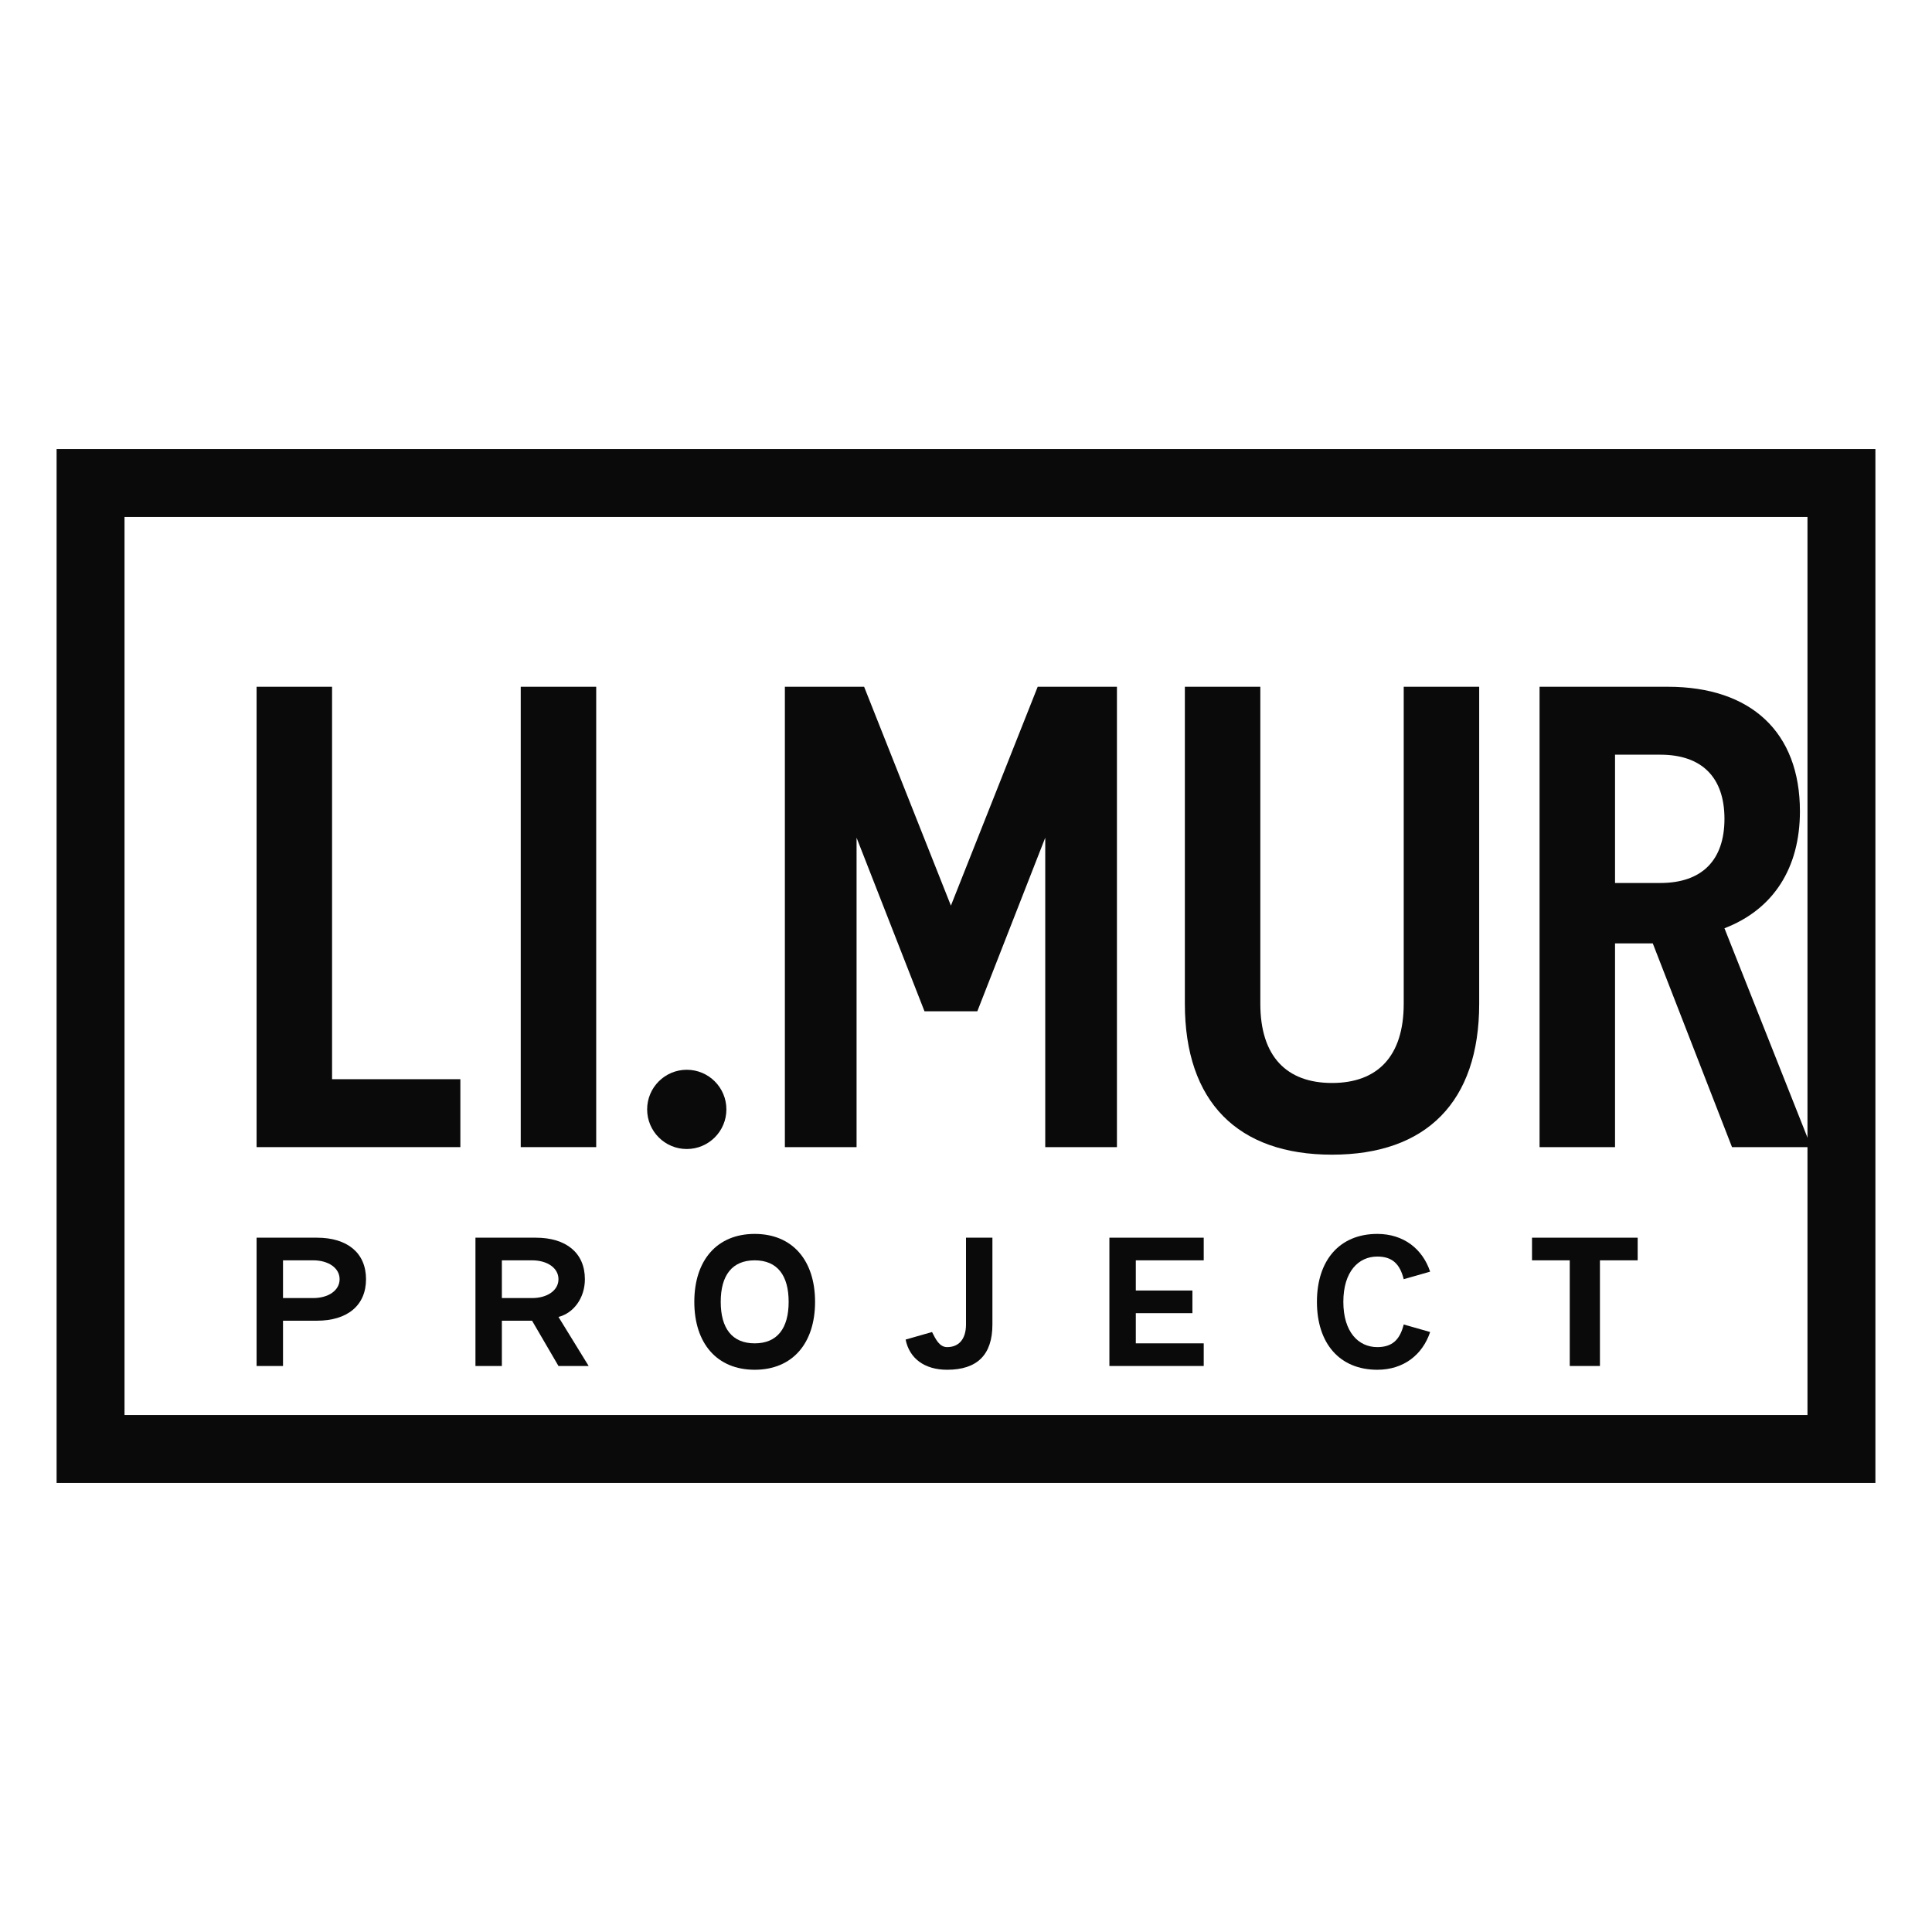
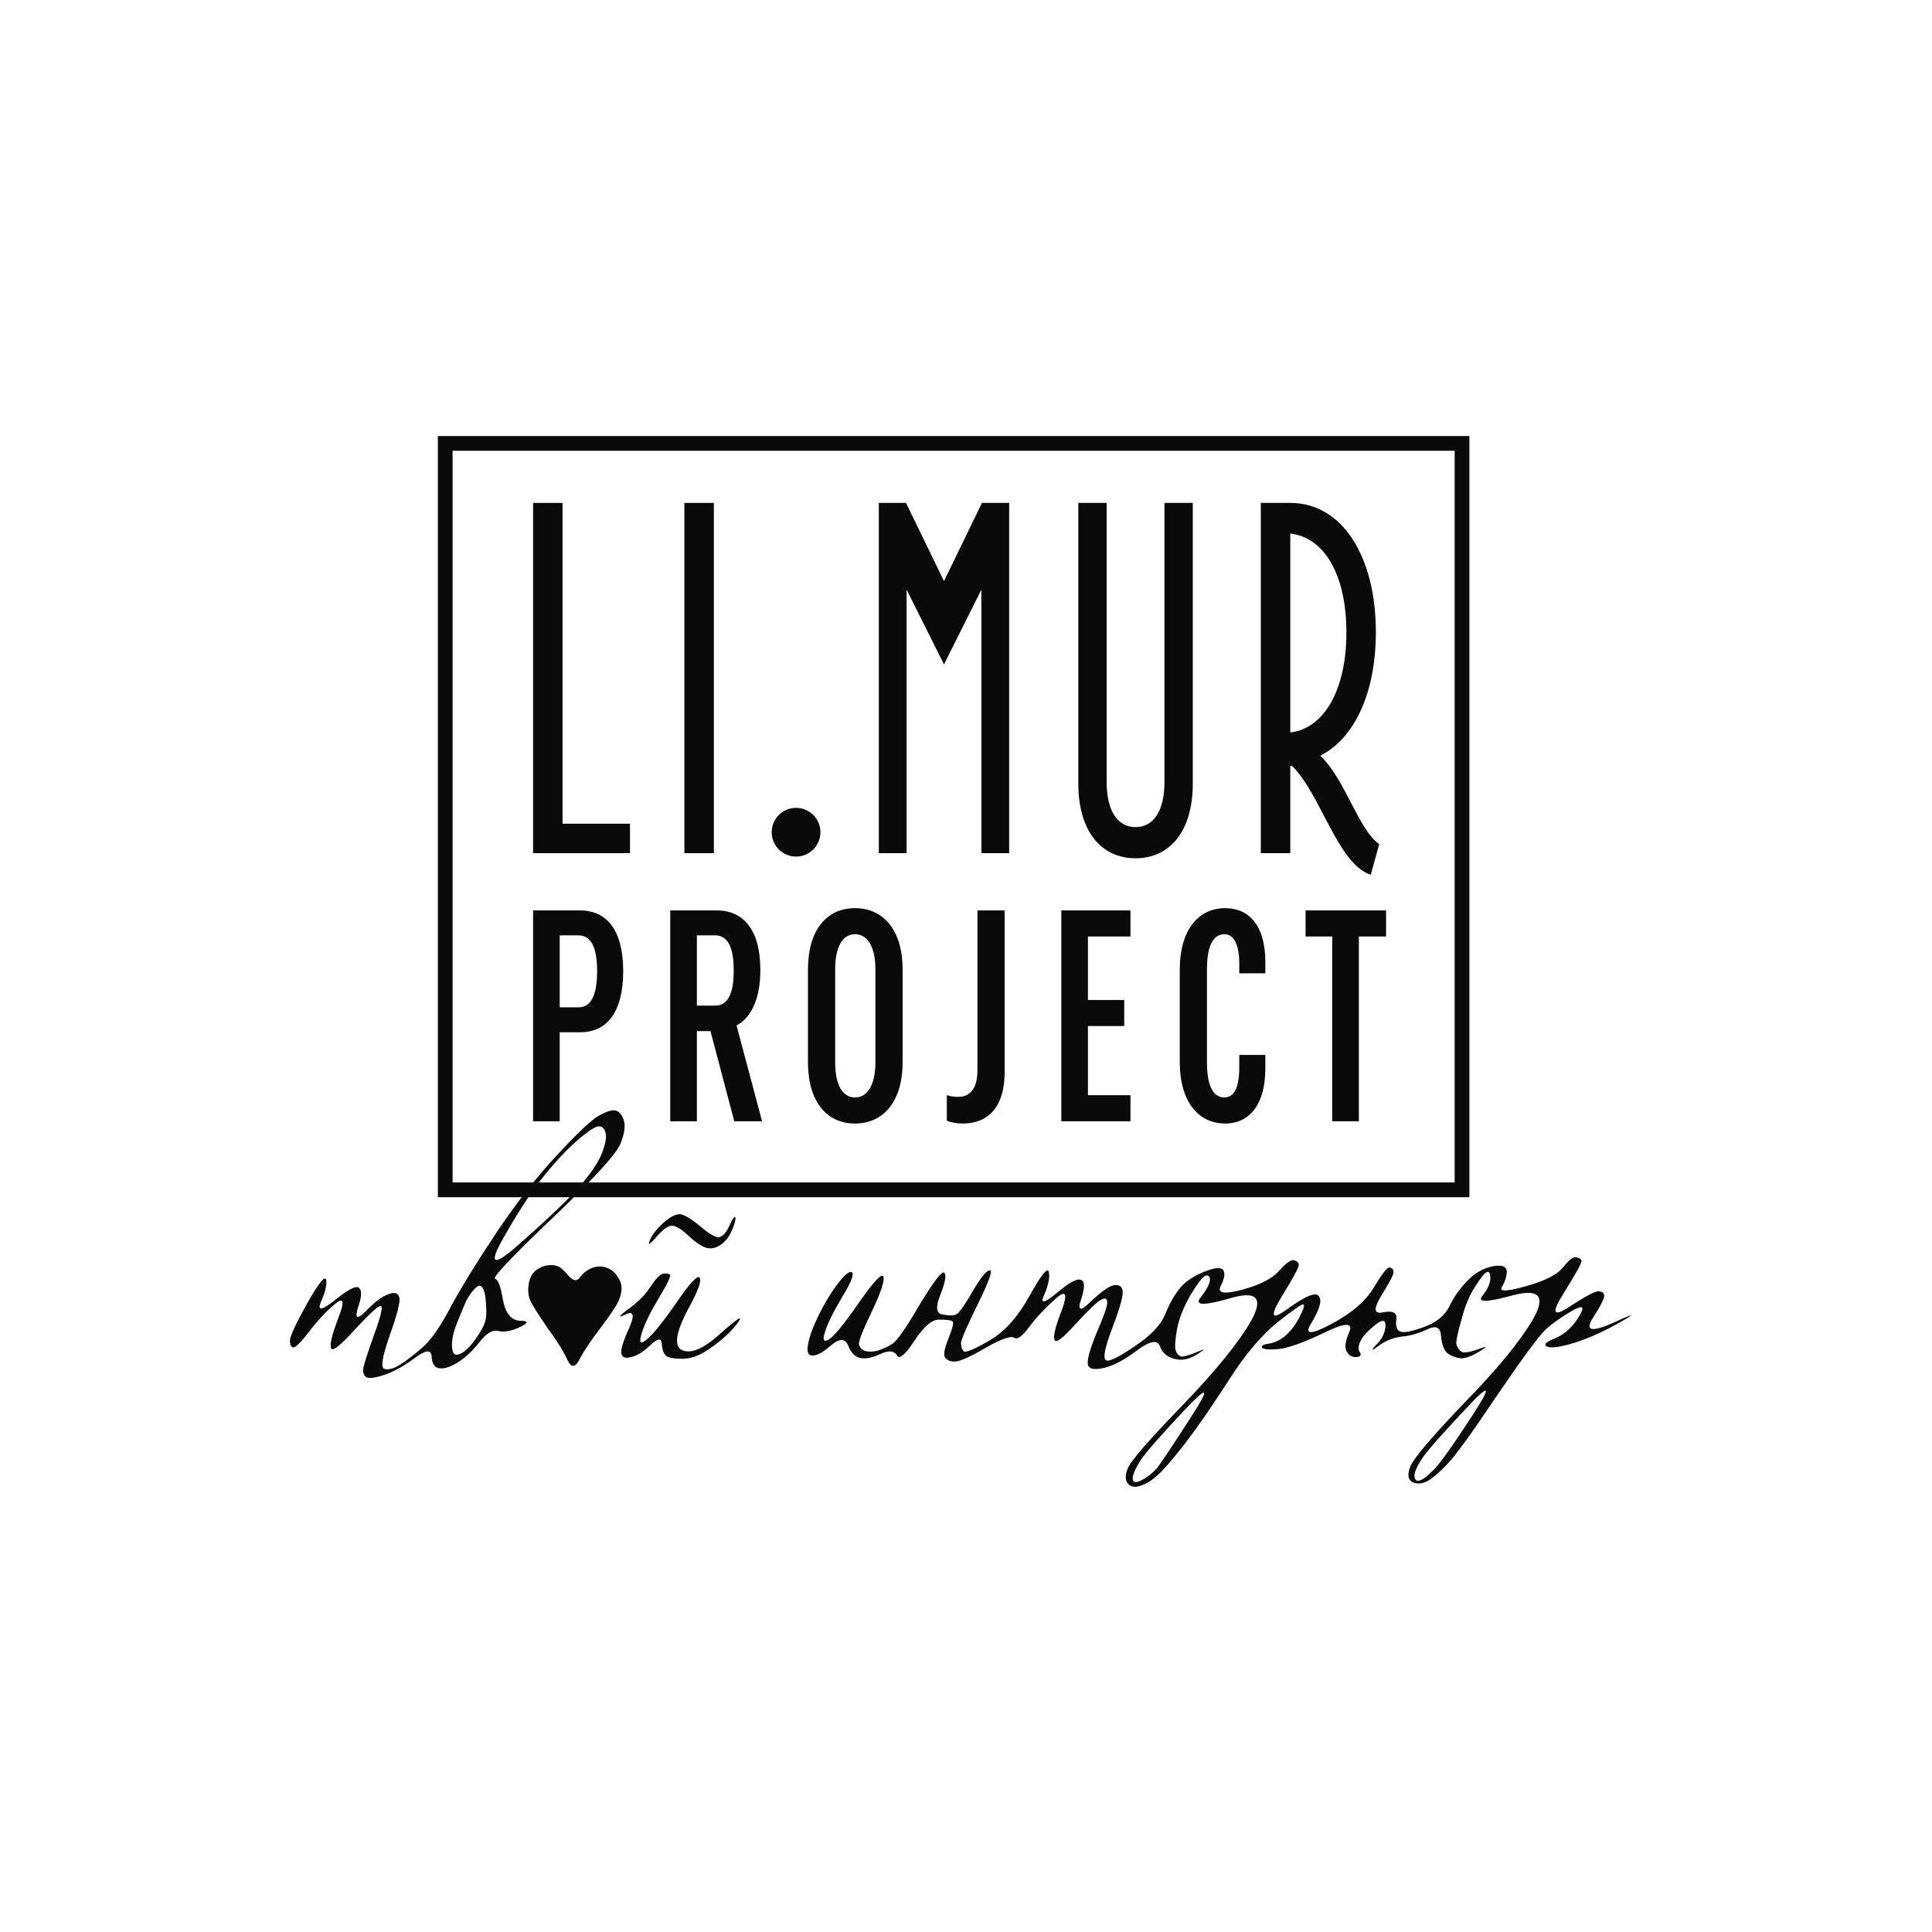
<svg xmlns="http://www.w3.org/2000/svg" viewBox="0 0 512 512" width="512" height="512">
  <rect width="512" height="512" fill="#FFFFFF" />
-   <rect x="24" y="128" width="464" height="256" fill="#FFFFFF" stroke="#0A0A0A" stroke-width="18" />
-   <path fill="#0A0A0A" d="M68 182h20v104h34v18H68V182z" />
-   <rect x="138" y="182" width="20" height="122" fill="#0A0A0A" />
-   <circle cx="182" cy="294" r="10.5" fill="#0A0A0A" />
-   <path fill="#0A0A0A" d="M208 182h21l23 58 23-58h21v122h-19v-82l-18 46h-14l-18-46v82h-19V182z" />
-   <path fill="#0A0A0A" d="M314 182h20v84c0 14 7 21 19 21s19-7 19-21v-84h20v84c0 26-14 40-39 40s-39-14-39-40v-84z" />
-   <path fill="#0A0A0A" d="M408 182h34c22 0 35 12 35 33 0 15-7 26-20 31l23 58h-21l-21-54h-10v54h-20V182zm20 18v34h12c11 0 17-6 17-17s-6-17-17-17h-12z" />
-   <g fill="#0A0A0A">
-     <path d="M68 328h16c8 0 13 4 13 11s-5 11-13 11h-9v12h-7v-34zm7 6v10h8c4 0 7-2 7-5s-3-5-7-5h-8z" />
-     <path d="M126 328h16c8 0 13 4 13 11 0 5-3 9-7 10l8 13h-8l-7-12h-8v12h-7v-34zm7 6v10h8c4 0 7-2 7-5s-3-5-7-5h-8z" />
-     <path d="M184 345c0-11 6-18 16-18s16 7 16 18-6 18-16 18-16-7-16-18zm7 0c0 7 3 11 9 11s9-4 9-11-3-11-9-11-9 4-9 11z" />
-     <path d="M256 328h7v23c0 8-4 12-12 12-6 0-10-3-11-8l7-2c1 2 2 4 4 4 3 0 5-2 5-6v-23z" />
-     <path d="M294 328h25v6h-18v8h15v6h-15v8h18v6h-25v-34z" />
-     <path d="M349 345c0-11 6-18 16-18 7 0 12 4 14 10l-7 2c-1-4-3-6-7-6-5 0-9 4-9 12s4 12 9 12c4 0 6-2 7-6l7 2c-2 6-7 10-14 10-10 0-16-7-16-18z" />
-     <path d="M406 328h28v6h-10v28h-8v-28h-10v-6z" />
+   <g transform="translate(12.4 113) scale(1.502)">
+     <rect x="70.3" y="3" width="179.4" height="131.7" fill="none" stroke="#0A0A0A" stroke-width="2.6" />
+     <g fill="#0A0A0A">
+       <path d="M85.8 13.5h5.2v56.6h11.9v5.2H85.8V13.5z" />
+       <rect x="112.5" y="13.5" width="5.2" height="61.8" />
+       <circle cx="132.2" cy="71.6" r="4.3" />
+       <path d="M146.8 13.5h4.8l6.7 13.8 6.7-13.8h4.8v61.8h-4.9V28.8l-6.6 13.2-6.6-13.2v46.5h-4.9V13.5z" />
+       <path d="M182 13.5h5v49.2c0 5.4 2.1 8 5.1 8s5.1-2.6 5.1-8V13.5h5v49.5c0 8.5-4.1 13.2-10.1 13.2s-10.1-4.7-10.1-13.2V13.5z" />
+       <path d="M214.2 13.5h5.2c9.2 0 15.1 9.5 15.1 22.8 0 10.6-3.7 18.7-9.8 21.8 4.4 4.2 6.8 13.2 10.4 15.6l-1.5 5.4c-5.8-1.8-8.9-14.4-13.9-19.2h-.3v15.4h-5.2V13.5zm5.2 5.4v35.1c6-.7 9.9-7.6 9.9-17.6 0-10.3-3.9-16.8-9.9-17.5z" />
+     </g>
+     <g fill="#0A0A0A">
+       <path d="M85.8 85.4h8.3c4.7 0 7.6 3.5 7.6 10.7 0 7.3-2.9 10.8-7.6 10.8h-3.6v15.7h-4.7V85.4zm4.7 4.4v12.7h3.3c2.1 0 3.3-1.9 3.3-6.4 0-4.4-1.2-6.3-3.3-6.3h-3.3z" />
+       <path d="M110 85.4h8.2c4.7 0 7.7 3.4 7.7 10.5 0 5.1-1.6 8.4-4.2 9.8l4.5 16.9h-4.9l-4.2-15.9h-2.4v15.9H110V85.4zm4.7 4.4v12.4h3.2c2.1 0 3.3-1.8 3.3-6.2 0-4.4-1.2-6.2-3.3-6.2h-3.2z" />
+       <path d="M134.3 95.8c0-6.8 3.2-10.8 8.3-10.8s8.4 4 8.4 10.8v16.4c0 6.8-3.3 10.8-8.4 10.8s-8.3-4-8.3-10.8V95.8zm4.8 0v16.4c0 4 1.3 6.2 3.5 6.2s3.6-2.2 3.6-6.2V95.8c0-4-1.4-6.2-3.6-6.2s-3.5 2.2-3.5 6.2z" />
+       <path d="M164.2 85.4h4.8v28.6c0 5.7-2.6 9-7.4 9-1.1 0-2.1-.2-2.8-.5v-4.5c.6.2 1.3.3 2 .3 2.2 0 3.4-1.6 3.4-4.7V85.4z" />
+       <path d="M179 85.4h12.2v4.6h-7.5v11.2h6.4v4.6h-6.4V118h7.5v4.6H179V85.4z" />
+       <path d="M199.9 95.8c0-6.8 3.2-10.8 8-10.8 4.4 0 7.1 3.3 7.1 9.5v2h-4.6v-1.8c0-3.3-1-5.1-2.6-5.1-2 0-3.1 2-3.1 6.2v16.4c0 4.2 1.1 6.2 3.1 6.2 1.7 0 2.6-1.8 2.6-5.3v-2.2h4.6v2.4c0 6.2-2.7 9.7-7.1 9.7-4.8 0-8-4-8-10.8V95.8z" />
+       <path d="M222.1 85.4h14.2v4.6h-4.8v32.6h-4.7V90h-4.7v-4.6z" />
+     </g>
+     <path fill="#0A0A0A" fill-rule="evenodd" d="M97.1 121.8Q99.3 120.5 100.3 120.7Q101.3 120.9 101.8 122.4Q102.3 123.9 101.2 126.6Q100.1 129.3 89.2 139.7Q78.2 150.2 79.1 150.4Q79.9 150.6 80.5 154.2Q81.2 157.7 83.5 157.8Q85.8 157.8 83.5 158.9Q81.2 160 79.7 159.6Q78.2 159.2 76.4 161.5Q74.5 163.9 72.6 165.1Q70.7 166.3 69.4 166.2Q68 166.1 67.9 164.1Q67.8 162.2 64.9 164.4Q61.9 166.6 59.4 167.4Q56.9 168.2 56.3 167.7Q55.8 167.3 55.8 166.5Q55.8 165.7 57.7 160.4Q59.6 155.2 58.9 155.2Q58.2 155.2 54.4 159.3Q50.6 163.5 50.2 162.7Q49.7 161.9 51.4 157.4Q53.2 152.9 50.9 154.8Q48.6 156.7 46.3 159.7Q44 162.7 43.4 162.5Q42.9 162.3 42.9 161.3Q42.9 160.2 45.9 154.8Q49 149.3 49.3 150.6Q49.5 151.9 48.4 154.4Q47.3 157 50.9 154.1Q54.4 151.3 55.1 152Q55.9 152.7 54.9 155.5Q54 158.4 56.3 156.1Q58.6 153.7 60.3 153.1Q61.9 152.5 62.2 153.7Q62.5 154.8 60.5 160.4Q58.5 166.1 59.6 166.3Q60.7 166.6 62.4 165.5Q64 164.5 66.3 162.5Q68.6 160.5 71.4 155.1Q74.3 149.8 79.5 142Q84.7 134.3 89.9 128.7Q95 123.2 97.1 121.8ZM97.5 123.5Q96.6 123.4 93.7 125.9Q90.7 128.5 87.6 132.4Q84.4 136.4 80.5 143.3Q76.6 150.2 83.1 144.5Q89.5 138.9 93.1 135.1Q96.6 131.3 97.8 128.6Q98.9 125.9 98.6 124.7Q98.3 123.5 97.5 123.5ZM108.7 140.6Q110.6 138.9 111.8 139Q113 139.2 115.5 141.3Q118 143.4 118.8 143Q119.7 142.7 120.5 140.9Q121.3 139.1 121.5 139.6Q121.6 140.2 120.9 141.8Q120.2 143.5 118.9 144.4Q117.6 145.3 116.3 144.9Q115 144.5 113 142.6Q110.9 140.7 109.9 141.1Q108.9 141.4 107.4 143.2Q105.8 145 106.4 143.6Q106.9 142.3 108.7 140.6ZM267.5 148.4Q269.1 146.4 269.8 146.6Q270.6 146.7 270.8 147.2Q270.9 147.7 267.6 153Q264.3 158.2 268.7 155.3Q273.1 152.4 273.9 152.6Q274.7 152.7 274.8 153.3Q274.9 154 272.8 157.3Q270.6 160.7 276.3 158.2Q281.9 155.6 277.7 158Q273.5 160.4 269.8 161.6Q266 162.8 264.8 162.4Q263.6 161.9 266.1 160.9Q268.7 159.8 270.3 157.1Q272 154.4 269.2 156Q266.4 157.6 264.5 159.3Q262.6 161.1 255.8 171.1Q249.1 181.1 247 183.2Q245 185.3 243.6 186.1Q242.2 186.8 241 186.3Q239.8 185.7 240.5 183.7Q241.2 181.6 250 172.4Q258.9 163.3 262.3 157.4Q265.6 151.5 258.7 153.3Q251.8 155.2 253.3 153.4Q254.7 151.6 254.7 150.3Q254.7 149 254.1 149.2Q253.5 149.4 252 151.8Q250.5 154.1 249.6 157.6Q248.6 161.1 248.7 161.9Q248.9 162.7 249.5 163.2Q250.1 163.7 252.6 162.8Q255 161.9 252.8 163.2Q250.5 164.6 249.3 164.4Q248 164.2 247.1 163.5Q246.2 162.7 246 160.5Q245.9 158.2 243.6 159.3Q241.3 160.4 239 160.6Q236.7 160.9 234.9 162.3Q233.1 163.6 234.5 162.1Q236 160.7 236.2 158.8Q236.3 156.9 234.2 158.7Q232.1 160.4 231.7 161.6Q231.2 162.7 231.7 163.4Q232.1 164.1 231.1 164.2Q230 164.3 229.4 163.3Q228.7 162.3 229.8 159.8Q230.9 157.2 225.4 159.9Q220 162.5 217.3 162.8Q214.6 163 214.4 162.5Q214.2 162 215.8 161.8Q217.4 161.5 218.8 160.2Q220.1 159 221.1 157Q222.1 155.1 221.7 154.9Q221.3 154.8 217.1 158.1Q212.9 161.5 208.6 168.2Q204.3 174.9 200.8 179.5Q197.2 184.1 195.8 185.2Q194.5 186.4 193 186.9Q191.6 187.4 190.8 186.6Q190 185.7 190.7 183.9Q191.4 182 200.3 172.8Q209.1 163.7 212.5 157.8Q215.8 151.8 208.9 153.8Q202 155.8 203.5 153.8Q205 151.9 205.2 150.8Q205.3 149.8 204.6 149.8Q203.9 149.8 201.9 153.1Q199.9 156.5 199.4 159.4Q198.9 162.3 199.2 163.1Q199.5 163.9 200.1 164.1Q200.8 164.2 203 163.3Q205.2 162.3 203 163.7Q200.8 165.1 198.9 164.5Q197 164 196.4 162.3Q195.8 160.5 192.4 163Q189.1 165.5 186.6 166.1Q184 166.7 183.7 165.6Q183.4 164.4 185.2 160Q187.1 155.6 187.1 154.6Q187.1 153.5 186 154.1Q184.9 154.7 181.5 158.4Q178.2 162.1 177.8 161.2Q177.4 160.2 179.1 155.9Q180.7 151.5 178 153.9Q175.3 156.3 173.4 158.8Q171.5 161.4 170.7 160.8Q169.8 160.2 165.6 162.6Q161.5 165 160.2 165Q159 165 158.5 164.3Q158 163.6 159.1 160.9Q160.2 158.1 159.8 157.9Q159.4 157.6 157.5 157.6Q155.6 157.5 153.1 161.3Q150.6 165.1 150 163.9Q149.3 162.7 147.2 163.6Q145.2 164.6 143.7 164.4Q142.2 164.2 141.4 162.2Q140.6 160.2 138.3 162.2Q136 164.2 134.8 163.9Q133.6 163.6 134.9 159.8Q136.3 156.1 138.6 152.6Q141 149.1 141.9 149.2Q142.9 149.4 140.4 153.5Q137.9 157.7 137.3 159.8Q136.6 161.9 138 161.1Q139.4 160.2 143.3 154.6Q147.2 149 147.6 150Q148 151 145.6 156.1Q143.2 161.1 143.3 161.9Q143.4 162.7 144.3 163.1Q145.2 163.4 146.5 163.1Q147.9 162.7 149.3 161.8Q150.6 160.8 154.1 154.8Q157.7 148.9 158.3 149.3Q159 149.8 157.7 153.1Q156.3 156.5 158.1 156.7Q159.8 157 160.4 156.7Q161.1 156.5 163.3 152.7Q165.5 148.9 166.4 148.9Q167.2 148.9 164.3 154.8Q161.4 160.7 161.3 161.7Q161.3 162.7 161.8 163.2Q162.3 163.6 166.3 161.3Q170.3 159 173.4 153.4Q176.5 147.8 176.8 149.2Q177.1 150.6 176 153.2Q174.8 155.7 178.2 152.9Q181.5 150.1 182.5 150.6Q183.5 151 182.5 154Q181.5 157 184 154.6Q186.6 152.1 188 151.6Q189.5 151.2 189.8 152.4Q190.1 153.5 188.1 158.8Q186.1 164 186.8 164.7Q187.4 165.4 191.8 162.4Q196.2 159.5 197.3 156.7Q198.4 154 199.8 152.2Q201.2 150.4 204.1 149.2Q207 148 207.6 148.9Q208.1 149.8 207.1 151.7Q206.2 153.6 211 152.3Q215.7 151 217.4 149Q219.2 147 220 147.1Q220.8 147.3 220.9 147.9Q221 148.5 217.9 153.5Q214.8 158.6 218.5 156Q222.1 153.4 223.4 153.2Q224.6 152.9 224.7 154.3Q224.7 155.6 223 158.4Q221.3 161.2 226.6 158.4Q231.9 155.6 234.1 152Q236.3 148.3 236.9 148.4Q237.6 148.5 237.6 149.2Q237.7 149.8 235.5 153.3Q233.3 156.9 235.8 156.3Q238.4 155.8 238.1 157.6Q237.9 159.4 238.8 159.7Q239.7 160.1 243 158.9Q246.3 157.7 247.5 155.2Q248.7 152.7 250.7 150.7Q252.6 148.7 255.1 148.2Q257.6 147.7 257.6 149.2Q257.5 150.6 256.7 151.9Q256 153.1 261 151.7Q266 150.3 267.5 148.4ZM108.7 149.5Q109.4 149.4 109.9 149.6Q110.4 149.8 108.1 153.6Q105.8 157.4 105 159.9Q104.2 162.4 105.6 161.3Q107.1 160.3 110.9 154.9Q114.6 149.4 115.2 150.2Q115.7 151 113.5 155.1Q111.3 159.1 111.2 161.1Q111.1 163.2 113.2 163.2Q115.4 163.2 118.8 160.1Q122.2 157.1 122.3 157.4Q122.4 157.7 120.8 159.5Q119.2 161.2 116.7 162.9Q114.2 164.6 111.9 164.5Q109.6 164.5 109.1 163.8Q108.6 163.2 108.5 161.8Q108.4 160.3 106.5 162.1Q104.6 163.9 103.1 164.2Q101.7 164.6 101.4 163.7Q101.1 162.7 102.7 159.2Q104.3 155.6 102.1 156.7Q100 157.7 102.5 155.8Q105.1 154 106.5 151.8Q107.9 149.7 108.7 149.5ZM77.4 153.7Q77 151 75.9 151.8Q74.9 152.6 74 154.3Q73.2 156.1 72.3 158.4Q71.4 160.7 71.5 162.4Q71.6 164.2 72.8 163.7Q74.1 163.2 75.6 161.1Q77.1 159 77.4 157.7Q77.7 156.5 77.4 153.7ZM251.6 174.4Q256.8 166.4 250.3 173.4Q243.8 180.3 242.6 182.2Q241.3 184.2 241.3 185.2Q241.4 186.2 242.2 186Q243 185.8 244.7 184.1Q246.4 182.4 251.6 174.4ZM202 174.6Q207 166.9 200.7 173.6Q194.4 180.3 193 182.4Q191.6 184.6 191.6 185.6Q191.6 186.7 193 186Q194.5 185.3 195.8 183.9Q197 182.4 202 174.6Z" />
+     <path fill="#0A0A0A" d="M86.3 148.9Q87.4 148.1 88.5 148Q89.5 147.9 90.2 148.2Q90.8 148.4 92 149.8Q93.3 151.3 94.1 150.1Q95 148.9 96.4 148.4Q97.9 148 98.9 148.5Q100 148.9 100.7 150Q101.4 151 101.4 151.9Q101.5 152.7 101 154Q100.6 155.2 97.9 158.8Q95.2 162.3 94 164.6Q92.9 166.8 91.9 164.8Q91 162.7 88.3 159Q85.7 155.2 85.3 154.2Q84.8 153.1 85 151.5Q85.2 149.8 86.3 148.9Z" />
  </g>
</svg>
